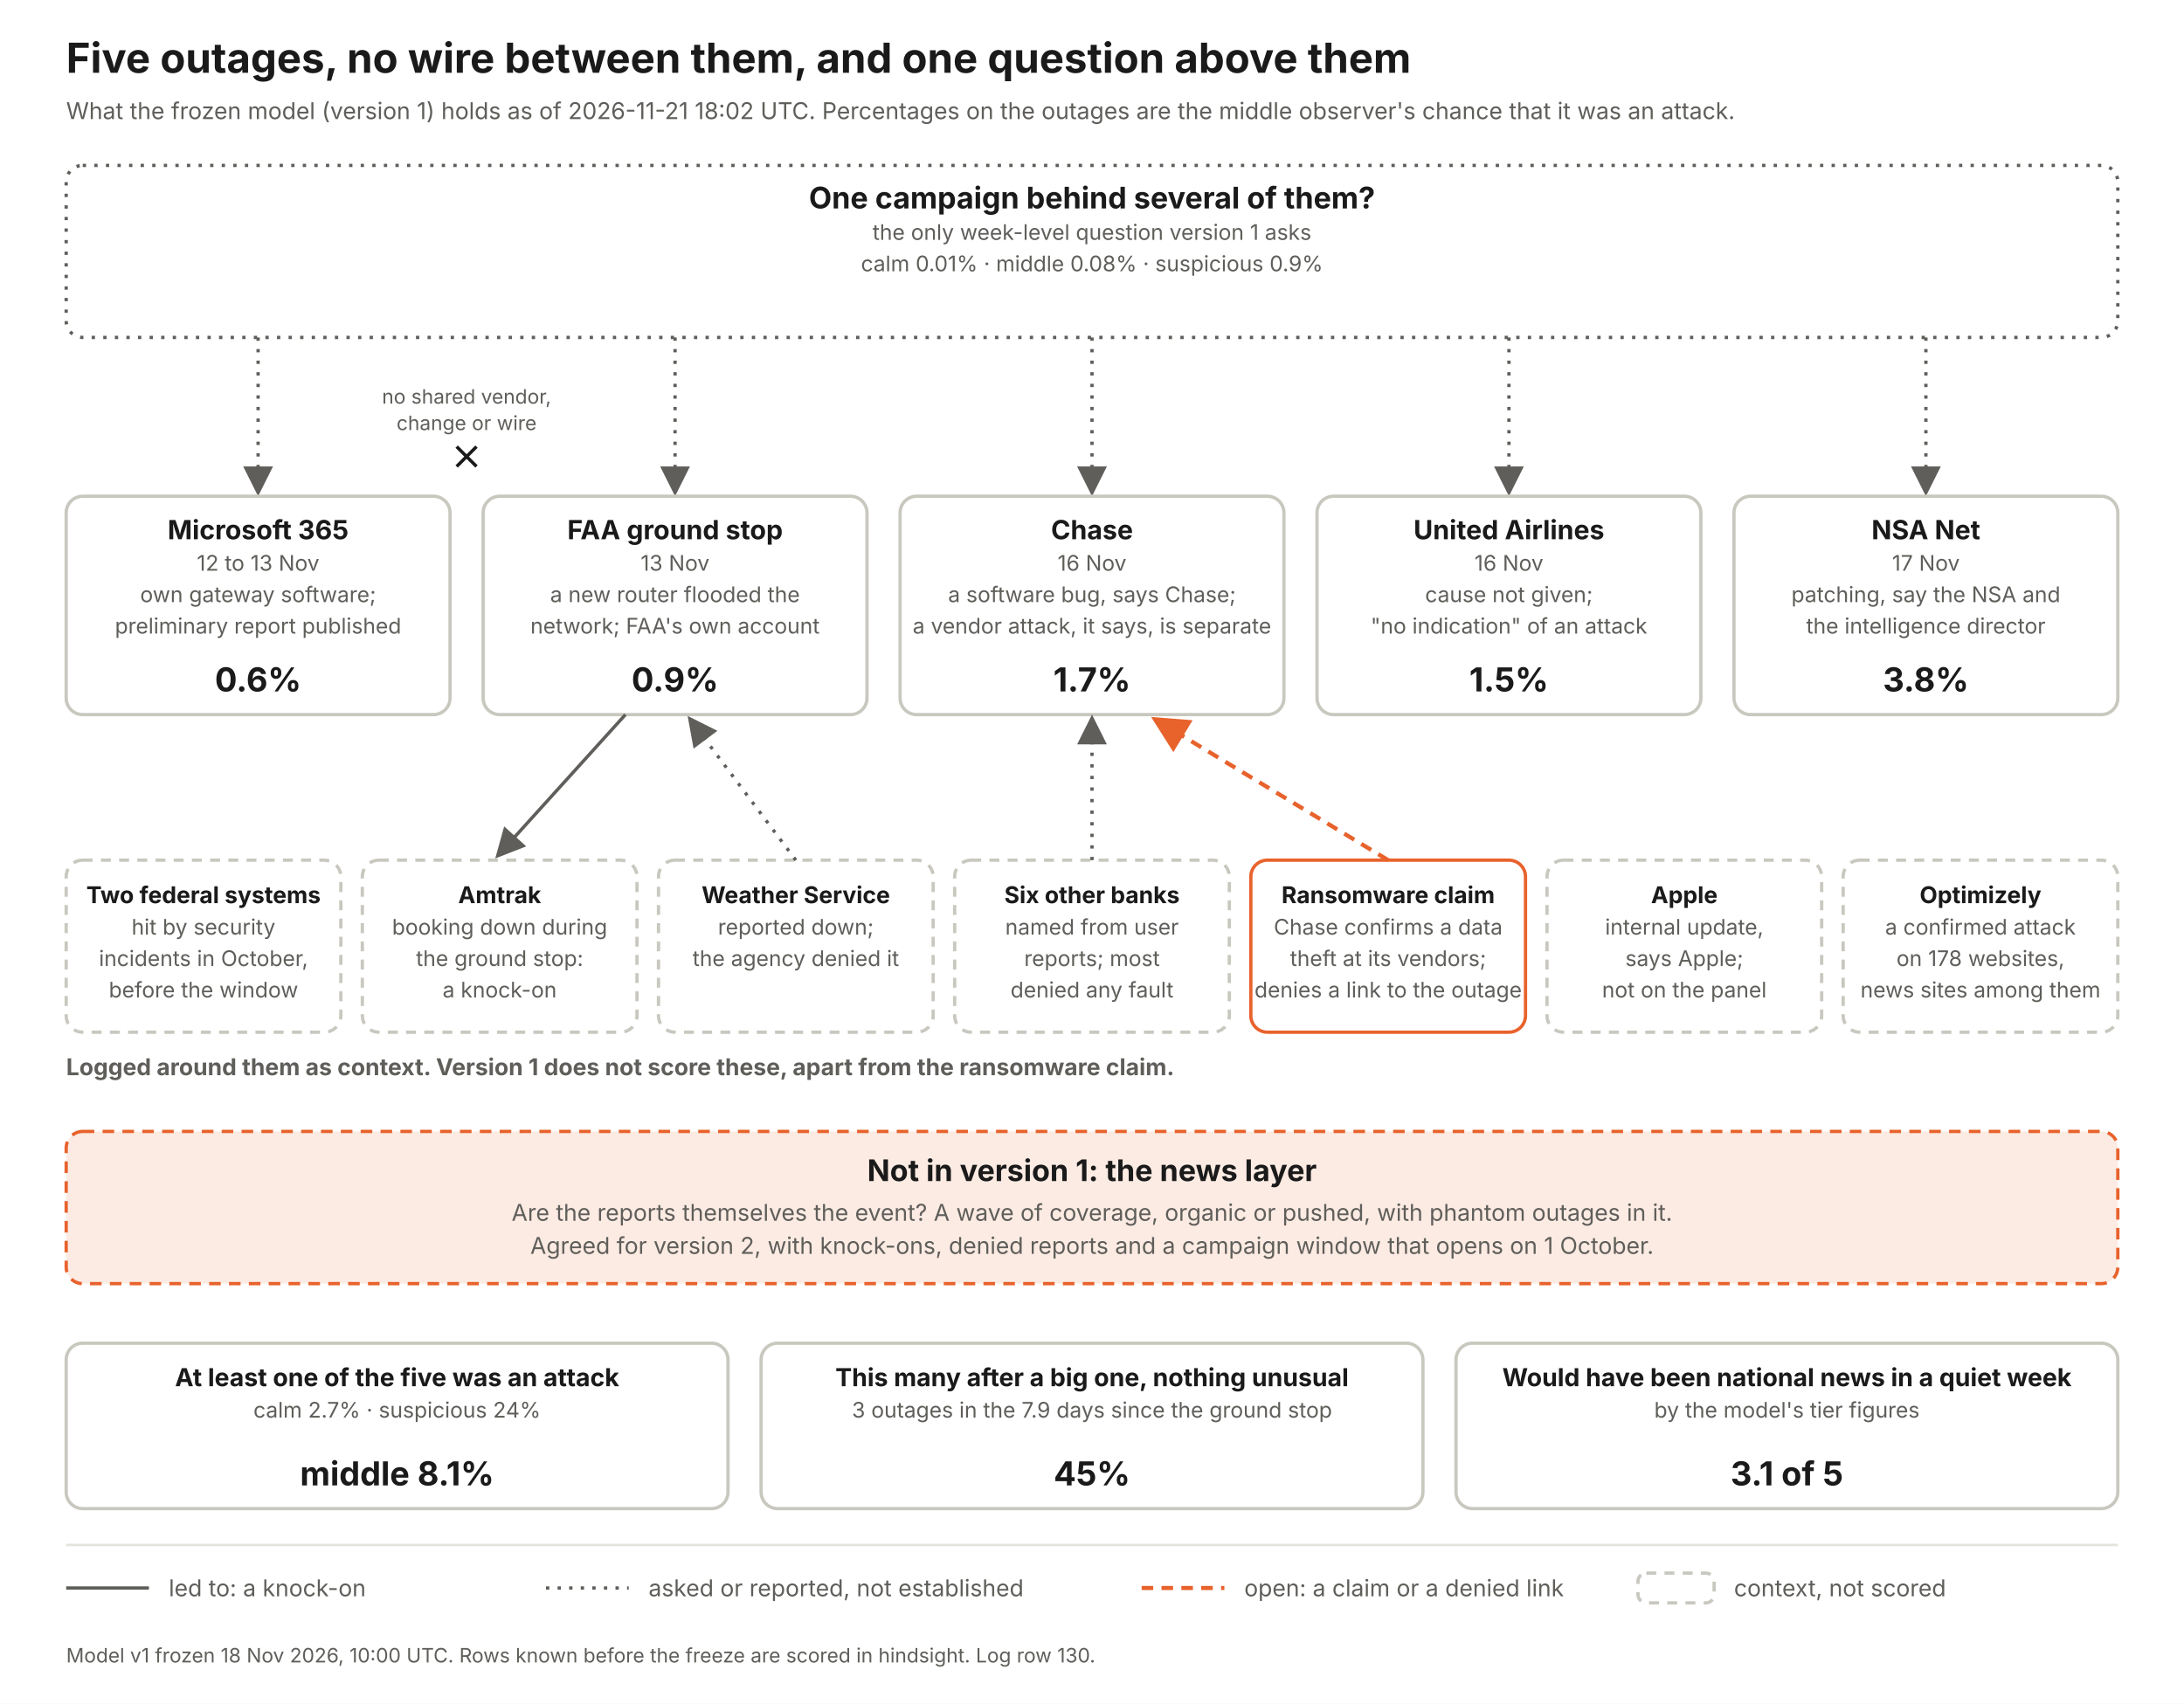
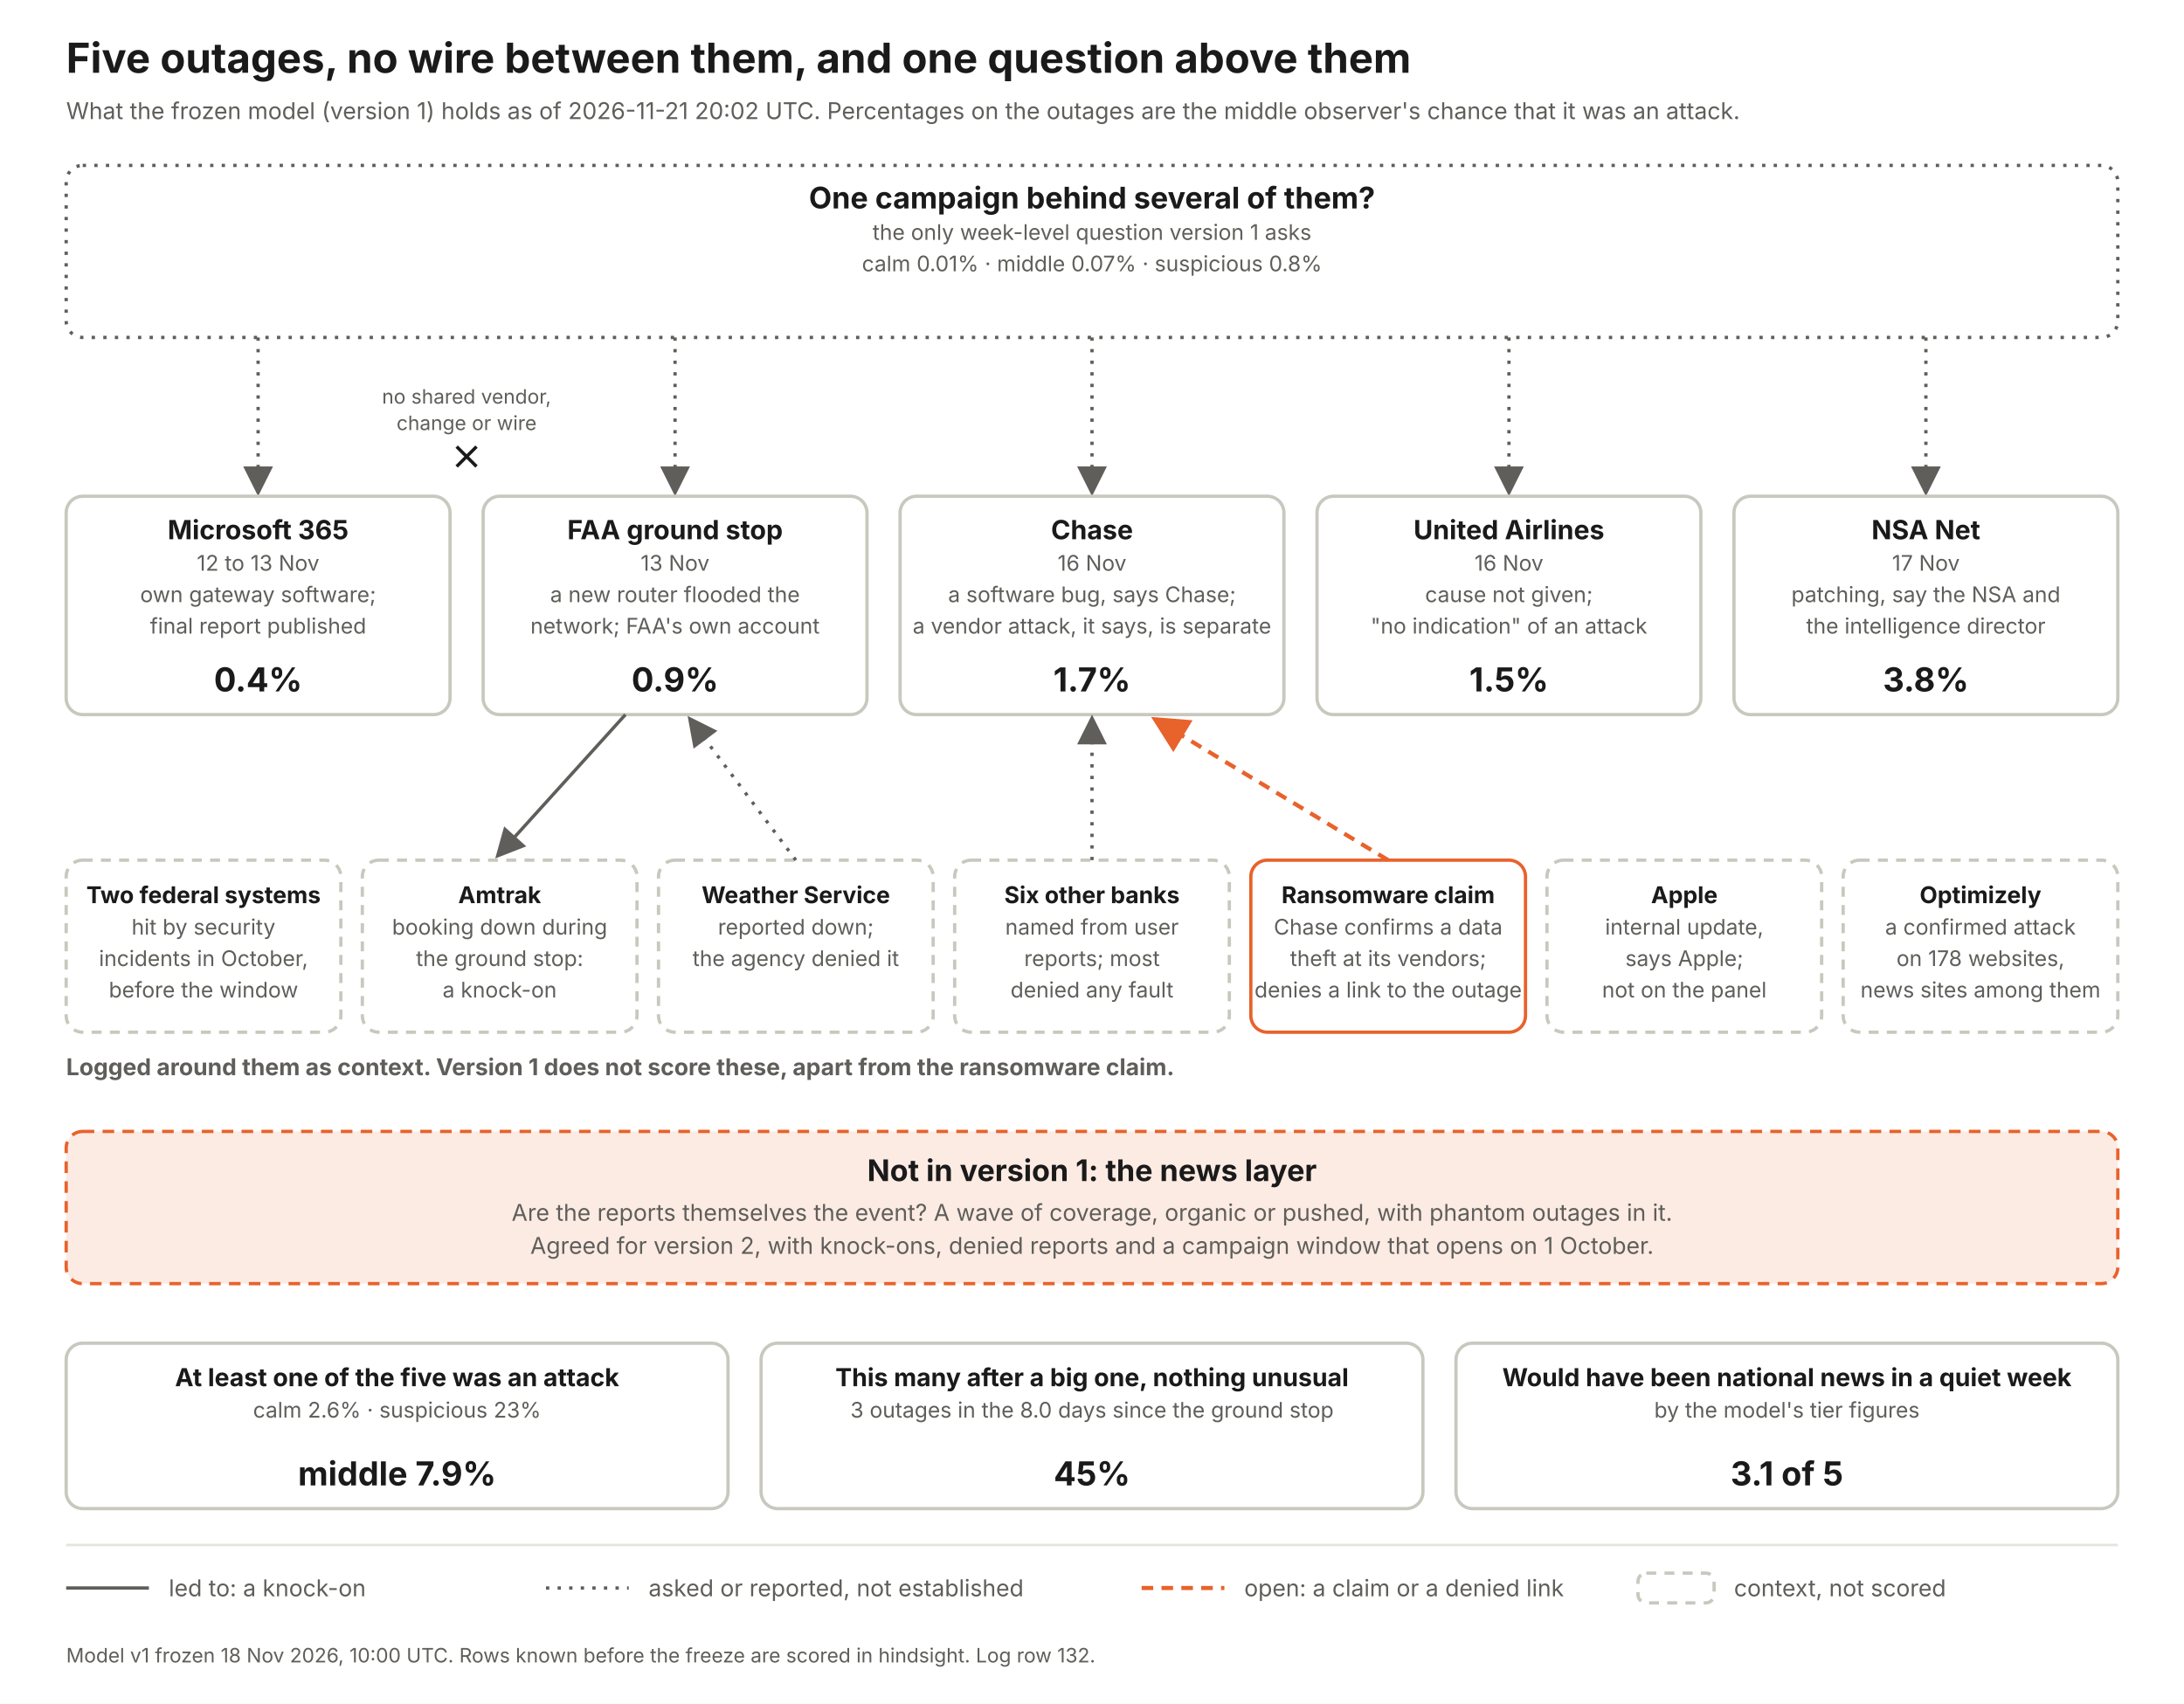
<svg xmlns="http://www.w3.org/2000/svg" width="1320" height="1030" viewBox="0 0 1320 1030" font-family="Inter, Helvetica Neue, Arial, sans-serif">
  <defs>
    <marker id="a" markerWidth="9" markerHeight="9" refX="7" refY="4.5" orient="auto">
      <path d="M0 0 L9 4.5 L0 9 z" fill="#5f5e5a" />
    </marker>
    <marker id="ao" markerWidth="9" markerHeight="9" refX="7" refY="4.5" orient="auto">
      <path d="M0 0 L9 4.5 L0 9 z" fill="#e8622c" />
    </marker>
  </defs>
  <rect width="1320" height="1030" fill="#fff" />
  <text x="40" y="44" font-size="25" font-weight="700" fill="#1a1a1a" text-anchor="start">Five outages, no wire between them, and one question above them</text>
-   <text x="40" y="72" font-size="14" font-weight="400" fill="#5f5e5a" text-anchor="start">What the frozen model (version 1) holds as of 2026-11-21 18:02 UTC. Percentages on the outages are the middle observer's chance that it was an attack.</text>
+   <text x="40" y="72" font-size="14" font-weight="400" fill="#5f5e5a" text-anchor="start">What the frozen model (version 1) holds as of 2026-11-21 20:02 UTC. Percentages on the outages are the middle observer's chance that it was an attack.</text>
  <rect x="40" y="100" width="1240" height="104" rx="10" fill="#fff" stroke="#5f5e5a" stroke-width="2" stroke-dasharray="2 5" />
  <text x="660.0" y="126" font-size="18" font-weight="700" fill="#1a1a1a" text-anchor="middle">One campaign behind several of them?</text>
  <text x="660.0" y="145" font-size="13" font-weight="400" fill="#5f5e5a" text-anchor="middle">the only week-level question version 1 asks</text>
-   <text x="660.0" y="164" font-size="13" font-weight="400" fill="#5f5e5a" text-anchor="middle">calm 0.01%   ·   middle 0.08%   ·   suspicious 0.9%</text>
+   <text x="660.0" y="164" font-size="13" font-weight="400" fill="#5f5e5a" text-anchor="middle">calm 0.01%   ·   middle 0.07%   ·   suspicious 0.8%</text>
  <line x1="156" y1="204" x2="156" y2="296" stroke="#5f5e5a" stroke-width="2" stroke-dasharray="2 5" marker-end="url(#a)" />
  <rect x="40" y="300" width="232" height="132" rx="10" fill="#fff" stroke="#c9c8bf" stroke-width="2" />
  <text x="156.0" y="326" font-size="16" font-weight="700" fill="#1a1a1a" text-anchor="middle">Microsoft 365</text>
  <text x="156.0" y="345" font-size="13" font-weight="400" fill="#5f5e5a" text-anchor="middle">12 to 13 Nov</text>
  <text x="156.0" y="364" font-size="13" font-weight="400" fill="#5f5e5a" text-anchor="middle">own gateway software;</text>
-   <text x="156.0" y="383" font-size="13" font-weight="400" fill="#5f5e5a" text-anchor="middle">preliminary report published</text>
-   <text x="156.0" y="418" font-size="20" font-weight="700" fill="#1a1a1a" text-anchor="middle">0.6%</text>
+   <text x="156.0" y="383" font-size="13" font-weight="400" fill="#5f5e5a" text-anchor="middle">final report published</text>
+   <text x="156.0" y="418" font-size="20" font-weight="700" fill="#1a1a1a" text-anchor="middle">0.4%</text>
  <line x1="408" y1="204" x2="408" y2="296" stroke="#5f5e5a" stroke-width="2" stroke-dasharray="2 5" marker-end="url(#a)" />
  <rect x="292" y="300" width="232" height="132" rx="10" fill="#fff" stroke="#c9c8bf" stroke-width="2" />
  <text x="408.0" y="326" font-size="16" font-weight="700" fill="#1a1a1a" text-anchor="middle">FAA ground stop</text>
  <text x="408.0" y="345" font-size="13" font-weight="400" fill="#5f5e5a" text-anchor="middle">13 Nov</text>
  <text x="408.0" y="364" font-size="13" font-weight="400" fill="#5f5e5a" text-anchor="middle">a new router flooded the</text>
  <text x="408.0" y="383" font-size="13" font-weight="400" fill="#5f5e5a" text-anchor="middle">network; FAA's own account</text>
  <text x="408.0" y="418" font-size="20" font-weight="700" fill="#1a1a1a" text-anchor="middle">0.9%</text>
  <line x1="660" y1="204" x2="660" y2="296" stroke="#5f5e5a" stroke-width="2" stroke-dasharray="2 5" marker-end="url(#a)" />
  <rect x="544" y="300" width="232" height="132" rx="10" fill="#fff" stroke="#c9c8bf" stroke-width="2" />
  <text x="660.0" y="326" font-size="16" font-weight="700" fill="#1a1a1a" text-anchor="middle">Chase</text>
  <text x="660.0" y="345" font-size="13" font-weight="400" fill="#5f5e5a" text-anchor="middle">16 Nov</text>
  <text x="660.0" y="364" font-size="13" font-weight="400" fill="#5f5e5a" text-anchor="middle">a software bug, says Chase;</text>
  <text x="660.0" y="383" font-size="13" font-weight="400" fill="#5f5e5a" text-anchor="middle">a vendor attack, it says, is separate</text>
  <text x="660.0" y="418" font-size="20" font-weight="700" fill="#1a1a1a" text-anchor="middle">1.7%</text>
  <line x1="912" y1="204" x2="912" y2="296" stroke="#5f5e5a" stroke-width="2" stroke-dasharray="2 5" marker-end="url(#a)" />
  <rect x="796" y="300" width="232" height="132" rx="10" fill="#fff" stroke="#c9c8bf" stroke-width="2" />
  <text x="912.0" y="326" font-size="16" font-weight="700" fill="#1a1a1a" text-anchor="middle">United Airlines</text>
  <text x="912.0" y="345" font-size="13" font-weight="400" fill="#5f5e5a" text-anchor="middle">16 Nov</text>
  <text x="912.0" y="364" font-size="13" font-weight="400" fill="#5f5e5a" text-anchor="middle">cause not given;</text>
  <text x="912.0" y="383" font-size="13" font-weight="400" fill="#5f5e5a" text-anchor="middle">"no indication" of an attack</text>
  <text x="912.0" y="418" font-size="20" font-weight="700" fill="#1a1a1a" text-anchor="middle">1.5%</text>
  <line x1="1164" y1="204" x2="1164" y2="296" stroke="#5f5e5a" stroke-width="2" stroke-dasharray="2 5" marker-end="url(#a)" />
  <rect x="1048" y="300" width="232" height="132" rx="10" fill="#fff" stroke="#c9c8bf" stroke-width="2" />
  <text x="1164.0" y="326" font-size="16" font-weight="700" fill="#1a1a1a" text-anchor="middle">NSA Net</text>
  <text x="1164.0" y="345" font-size="13" font-weight="400" fill="#5f5e5a" text-anchor="middle">17 Nov</text>
  <text x="1164.0" y="364" font-size="13" font-weight="400" fill="#5f5e5a" text-anchor="middle">patching, say the NSA and</text>
  <text x="1164.0" y="383" font-size="13" font-weight="400" fill="#5f5e5a" text-anchor="middle">the intelligence director</text>
  <text x="1164.0" y="418" font-size="20" font-weight="700" fill="#1a1a1a" text-anchor="middle">3.8%</text>
  <text x="282" y="244" font-size="12" font-weight="400" fill="#5f5e5a" text-anchor="middle">no shared vendor,</text>
  <text x="282" y="260" font-size="12" font-weight="400" fill="#5f5e5a" text-anchor="middle">change or wire</text>
  <path d="M276 270 l12 12 m0 -12 l-12 12" stroke="#1a1a1a" stroke-width="2" fill="none" />
  <text x="40" y="650" font-size="14" font-weight="700" fill="#5f5e5a" text-anchor="start">Logged around them as context. Version 1 does not score these, apart from the ransomware claim.</text>
  <rect x="40" y="520" width="166" height="104" rx="10" fill="#fff" stroke="#c9c8bf" stroke-width="2" stroke-dasharray="6 5" />
  <text x="123.0" y="546" font-size="14" font-weight="700" fill="#1a1a1a" text-anchor="middle">Two federal systems</text>
  <text x="123.0" y="565" font-size="13" font-weight="400" fill="#5f5e5a" text-anchor="middle">hit by security</text>
  <text x="123.0" y="584" font-size="13" font-weight="400" fill="#5f5e5a" text-anchor="middle">incidents in October,</text>
  <text x="123.0" y="603" font-size="13" font-weight="400" fill="#5f5e5a" text-anchor="middle">before the window</text>
  <rect x="219" y="520" width="166" height="104" rx="10" fill="#fff" stroke="#c9c8bf" stroke-width="2" stroke-dasharray="6 5" />
  <text x="302.0" y="546" font-size="14" font-weight="700" fill="#1a1a1a" text-anchor="middle">Amtrak</text>
  <text x="302.0" y="565" font-size="13" font-weight="400" fill="#5f5e5a" text-anchor="middle">booking down during</text>
  <text x="302.0" y="584" font-size="13" font-weight="400" fill="#5f5e5a" text-anchor="middle">the ground stop:</text>
  <text x="302.0" y="603" font-size="13" font-weight="400" fill="#5f5e5a" text-anchor="middle">a knock-on</text>
  <line x1="378" y1="432" x2="302" y2="516" stroke="#5f5e5a" stroke-width="2" marker-end="url(#a)" />
  <rect x="398" y="520" width="166" height="104" rx="10" fill="#fff" stroke="#c9c8bf" stroke-width="2" stroke-dasharray="6 5" />
  <text x="481.0" y="546" font-size="14" font-weight="700" fill="#1a1a1a" text-anchor="middle">Weather Service</text>
  <text x="481.0" y="565" font-size="13" font-weight="400" fill="#5f5e5a" text-anchor="middle">reported down;</text>
  <text x="481.0" y="584" font-size="13" font-weight="400" fill="#5f5e5a" text-anchor="middle">the agency denied it</text>
  <line x1="481" y1="520" x2="418" y2="436" stroke="#5f5e5a" stroke-width="2" stroke-dasharray="2 5" marker-end="url(#a)" />
  <rect x="577" y="520" width="166" height="104" rx="10" fill="#fff" stroke="#c9c8bf" stroke-width="2" stroke-dasharray="6 5" />
  <text x="660.0" y="546" font-size="14" font-weight="700" fill="#1a1a1a" text-anchor="middle">Six other banks</text>
  <text x="660.0" y="565" font-size="13" font-weight="400" fill="#5f5e5a" text-anchor="middle">named from user</text>
  <text x="660.0" y="584" font-size="13" font-weight="400" fill="#5f5e5a" text-anchor="middle">reports; most</text>
  <text x="660.0" y="603" font-size="13" font-weight="400" fill="#5f5e5a" text-anchor="middle">denied any fault</text>
  <line x1="660" y1="520" x2="660" y2="436" stroke="#5f5e5a" stroke-width="2" stroke-dasharray="2 5" marker-end="url(#a)" />
  <rect x="756" y="520" width="166" height="104" rx="10" fill="#fff" stroke="#e8622c" stroke-width="2" />
  <text x="839.0" y="546" font-size="14" font-weight="700" fill="#1a1a1a" text-anchor="middle">Ransomware claim</text>
  <text x="839.0" y="565" font-size="13" font-weight="400" fill="#5f5e5a" text-anchor="middle">Chase confirms a data</text>
  <text x="839.0" y="584" font-size="13" font-weight="400" fill="#5f5e5a" text-anchor="middle">theft at its vendors;</text>
  <text x="839.0" y="603" font-size="13" font-weight="400" fill="#5f5e5a" text-anchor="middle">denies a link to the outage</text>
  <line x1="839" y1="520" x2="700" y2="436" stroke="#e8622c" stroke-width="2.5" stroke-dasharray="7 5" marker-end="url(#ao)" />
  <rect x="935" y="520" width="166" height="104" rx="10" fill="#fff" stroke="#c9c8bf" stroke-width="2" stroke-dasharray="6 5" />
  <text x="1018.0" y="546" font-size="14" font-weight="700" fill="#1a1a1a" text-anchor="middle">Apple</text>
  <text x="1018.0" y="565" font-size="13" font-weight="400" fill="#5f5e5a" text-anchor="middle">internal update,</text>
  <text x="1018.0" y="584" font-size="13" font-weight="400" fill="#5f5e5a" text-anchor="middle">says Apple;</text>
  <text x="1018.0" y="603" font-size="13" font-weight="400" fill="#5f5e5a" text-anchor="middle">not on the panel</text>
  <rect x="1114" y="520" width="166" height="104" rx="10" fill="#fff" stroke="#c9c8bf" stroke-width="2" stroke-dasharray="6 5" />
  <text x="1197.0" y="546" font-size="14" font-weight="700" fill="#1a1a1a" text-anchor="middle">Optimizely</text>
  <text x="1197.0" y="565" font-size="13" font-weight="400" fill="#5f5e5a" text-anchor="middle">a confirmed attack</text>
  <text x="1197.0" y="584" font-size="13" font-weight="400" fill="#5f5e5a" text-anchor="middle">on 178 websites,</text>
  <text x="1197.0" y="603" font-size="13" font-weight="400" fill="#5f5e5a" text-anchor="middle">news sites among them</text>
  <rect x="40" y="684" width="1240" height="92" rx="10" fill="#fcebe3" stroke="#e8622c" stroke-width="2" stroke-dasharray="7 5" />
  <text x="660" y="714" font-size="18" font-weight="700" fill="#1a1a1a" text-anchor="middle">Not in version 1: the news layer</text>
  <text x="660" y="738" font-size="14" font-weight="400" fill="#5f5e5a" text-anchor="middle">Are the reports themselves the event? A wave of coverage, organic or pushed, with phantom outages in it.</text>
  <text x="660" y="758" font-size="14" font-weight="400" fill="#5f5e5a" text-anchor="middle">Agreed for version 2, with knock-ons, denied reports and a campaign window that opens on 1 October.</text>
  <rect x="40" y="812" width="400" height="100" rx="10" fill="#fff" stroke="#c9c8bf" stroke-width="2" />
  <text x="240.0" y="838" font-size="15" font-weight="700" fill="#1a1a1a" text-anchor="middle">At least one of the five was an attack</text>
-   <text x="240.0" y="857" font-size="13" font-weight="400" fill="#5f5e5a" text-anchor="middle">calm 2.7%  ·  suspicious 24%</text>
-   <text x="240.0" y="898" font-size="20" font-weight="700" fill="#1a1a1a" text-anchor="middle">middle 8.1%</text>
+   <text x="240.0" y="857" font-size="13" font-weight="400" fill="#5f5e5a" text-anchor="middle">calm 2.6%  ·  suspicious 23%</text>
+   <text x="240.0" y="898" font-size="20" font-weight="700" fill="#1a1a1a" text-anchor="middle">middle 7.9%</text>
  <rect x="460" y="812" width="400" height="100" rx="10" fill="#fff" stroke="#c9c8bf" stroke-width="2" />
  <text x="660.0" y="838" font-size="15" font-weight="700" fill="#1a1a1a" text-anchor="middle">This many after a big one, nothing unusual</text>
-   <text x="660.0" y="857" font-size="13" font-weight="400" fill="#5f5e5a" text-anchor="middle">3 outages in the 7.9 days since the ground stop</text>
+   <text x="660.0" y="857" font-size="13" font-weight="400" fill="#5f5e5a" text-anchor="middle">3 outages in the 8.0 days since the ground stop</text>
  <text x="660.0" y="898" font-size="20" font-weight="700" fill="#1a1a1a" text-anchor="middle">45%</text>
  <rect x="880" y="812" width="400" height="100" rx="10" fill="#fff" stroke="#c9c8bf" stroke-width="2" />
  <text x="1080.0" y="838" font-size="15" font-weight="700" fill="#1a1a1a" text-anchor="middle">Would have been national news in a quiet week</text>
  <text x="1080.0" y="857" font-size="13" font-weight="400" fill="#5f5e5a" text-anchor="middle">by the model's tier figures</text>
  <text x="1080.0" y="898" font-size="20" font-weight="700" fill="#1a1a1a" text-anchor="middle">3.1 of 5</text>
  <line x1="40" y1="934" x2="1280" y2="934" stroke="#e4e3dc" stroke-width="1.5" />
  <line x1="40" y1="960" x2="90" y2="960" stroke="#5f5e5a" stroke-width="2" />
  <text x="102" y="965" font-size="14" font-weight="400" fill="#5f5e5a" text-anchor="start">led to: a knock-on</text>
  <line x1="330" y1="960" x2="380" y2="960" stroke="#5f5e5a" stroke-width="2" stroke-dasharray="2 5" />
  <text x="392" y="965" font-size="14" font-weight="400" fill="#5f5e5a" text-anchor="start">asked or reported, not established</text>
  <line x1="690" y1="960" x2="740" y2="960" stroke="#e8622c" stroke-width="2.5" stroke-dasharray="7 5" />
  <text x="752" y="965" font-size="14" font-weight="400" fill="#5f5e5a" text-anchor="start">open: a claim or a denied link</text>
  <rect x="990" y="951" width="46" height="18" rx="5" fill="#fff" stroke="#c9c8bf" stroke-width="2" stroke-dasharray="6 5" />
  <text x="1048" y="965" font-size="14" font-weight="400" fill="#5f5e5a" text-anchor="start">context, not scored</text>
-   <text x="40" y="1005" font-size="12" font-weight="400" fill="#5f5e5a" text-anchor="start">Model v1 frozen 18 Nov 2026, 10:00 UTC. Rows known before the freeze are scored in hindsight. Log row 130.</text>
+   <text x="40" y="1005" font-size="12" font-weight="400" fill="#5f5e5a" text-anchor="start">Model v1 frozen 18 Nov 2026, 10:00 UTC. Rows known before the freeze are scored in hindsight. Log row 132.</text>
</svg>
